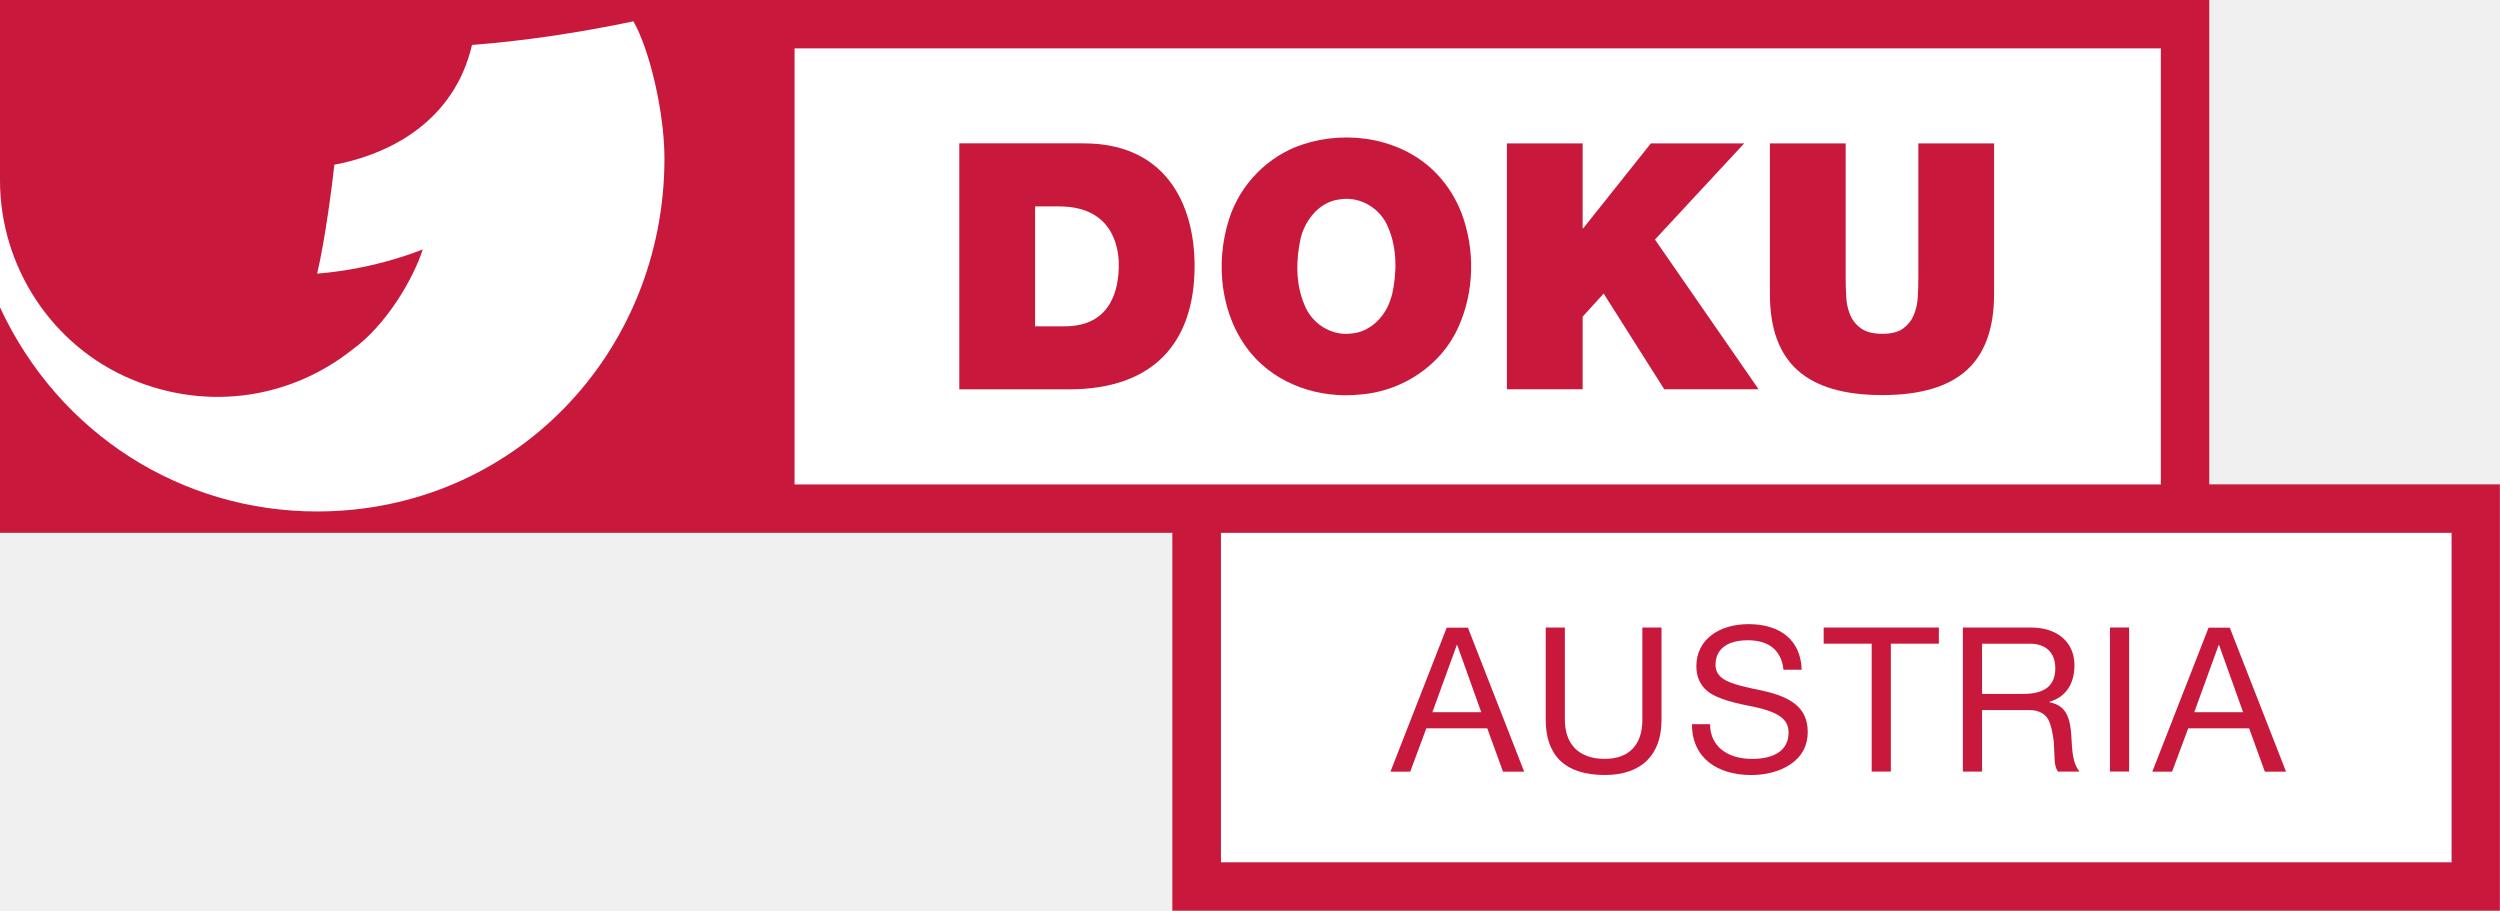
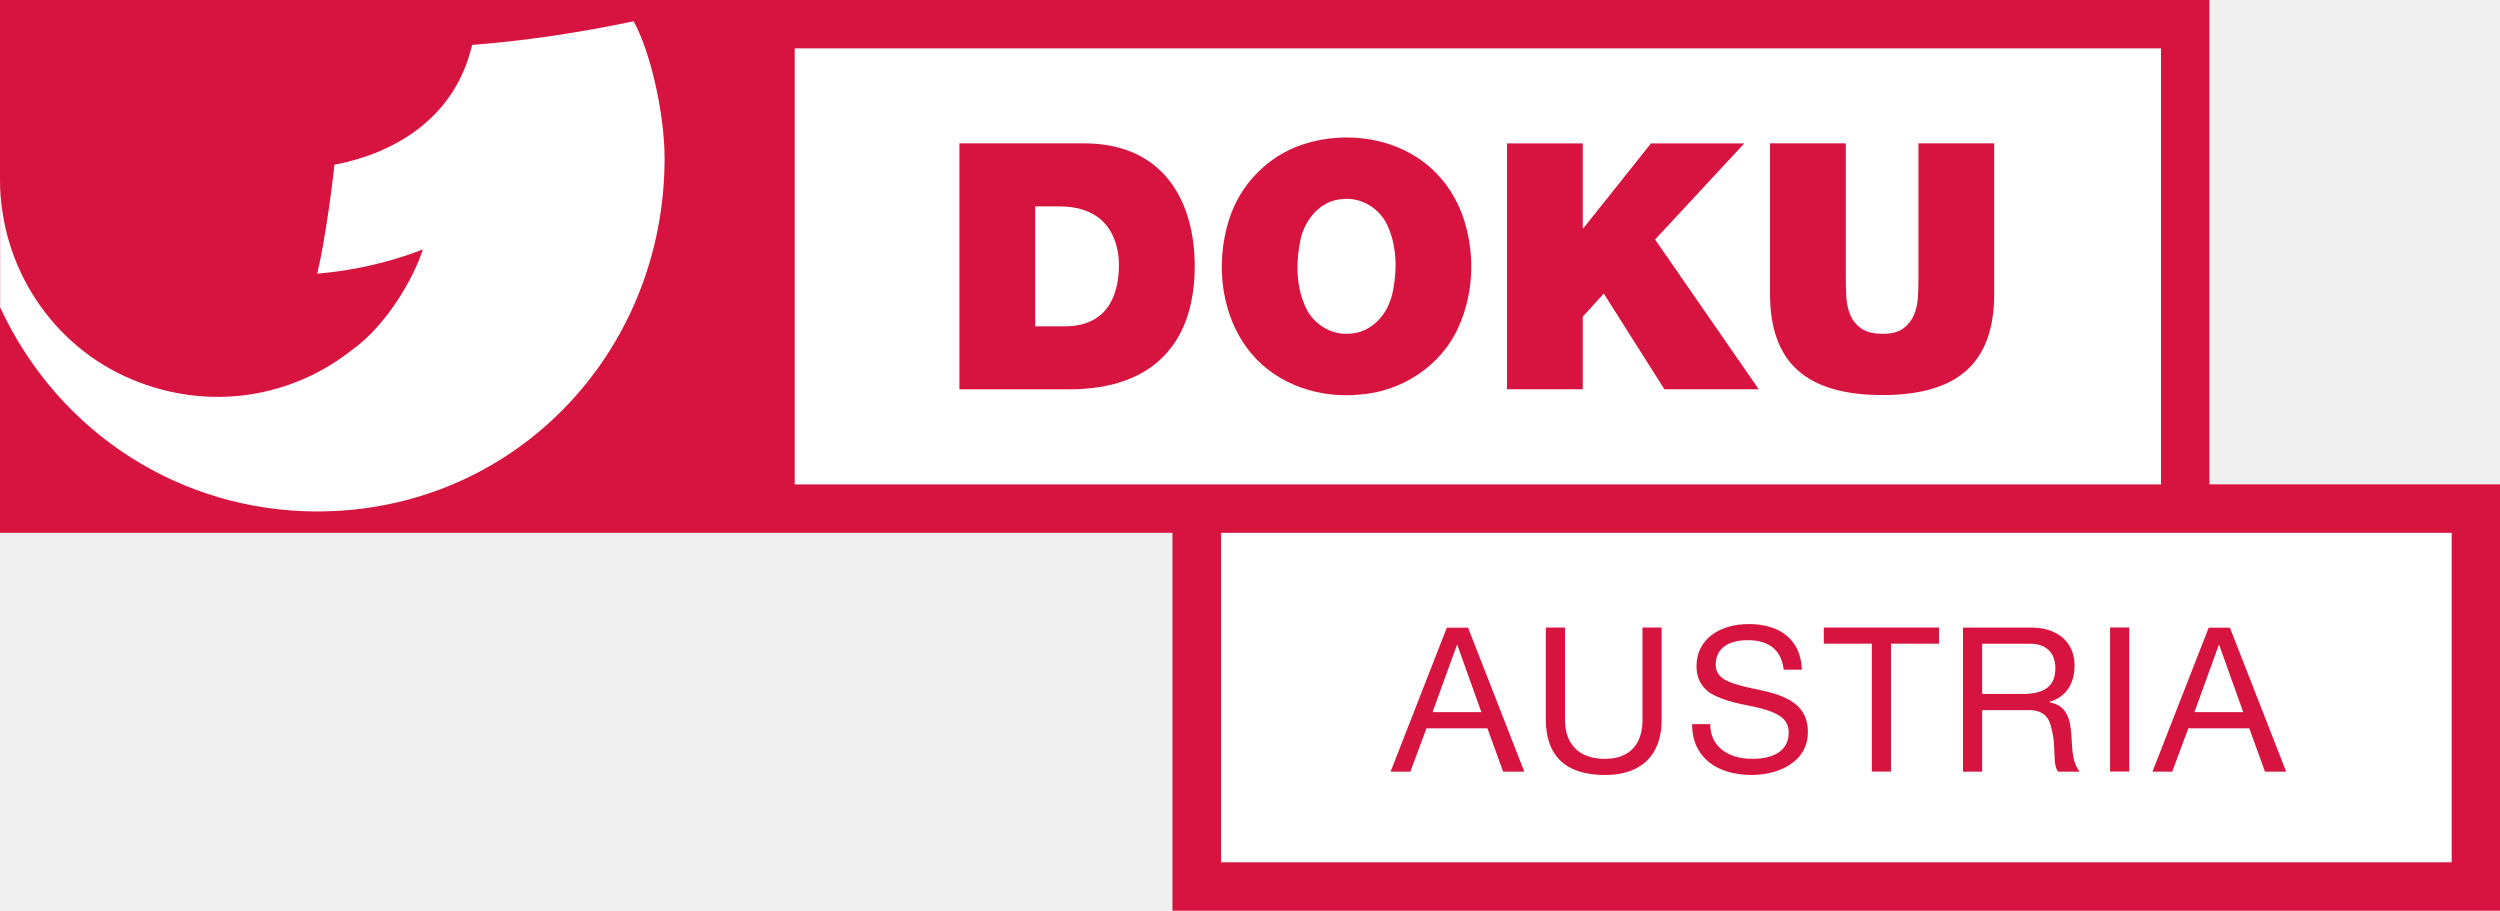
- <svg xmlns="http://www.w3.org/2000/svg" viewBox="0 0 194.65 70.92">
-   <g transform="matrix(1.3333 0 0 -1.3333 -23.969 1098.7)">
-     <path d="m146.99 795.76v28.293h-129.02v-31.122h68.468v-22.068h77.523v24.897z" fill="#c8193c" />
+ <svg xmlns="http://www.w3.org/2000/svg" width="800" height="291.47" version="1.1" viewBox="0 0 800 291.47">
+   <g transform="matrix(5.4798 0 0 -5.4798 -98.472 4515.6)">
+     <path d="m146.99 795.76v28.293h-129.02v-31.122h68.468v-22.068h77.523v24.897z" fill="#d71440" />
    <path d="m64.377 821.22h79.786v-25.464h-79.786z" fill="#fff" />
    <path d="m161.14 773.69h-71.864v19.239h71.864z" fill="#fff" />
-     <g fill="#c8193c">
+     <g fill="#d71440">
      <path d="m103.05 786.38-1.426-3.923h2.852l-1.403 3.923zm0.648 1.013 3.287-8.412h-1.237l-0.919 2.533h-3.558l-0.942-2.533h-1.155l3.287 8.412z" />
      <path d="m109.36 787.4v-5.384c0-1.367 0.754-2.286 2.333-2.286 1.461 0 2.191 0.884 2.191 2.251v5.419h1.119v-5.408c0-1.955-1.095-3.204-3.31-3.204-2.38 0-3.452 1.201-3.452 3.228v5.384z" />
-       <path d="m123.189 784.936h-1.06c-.13 1.154-.872 1.72-2.086 1.72-1.201 0-1.885-.518-1.885-1.437 0-.731.672-1.002 1.402-1.202.483-.13.955-.224 1.296-.295 1.732-.377 2.687-1.013 2.687-2.427 0-.789-.342-1.425-.978-1.861-.637-.448-1.508-.648-2.31-.648-2.014 0-3.475 1.013-3.475 2.969h1.06c0-1.32 1.049-2.027 2.451-2.027 1.355 0 2.132.542 2.132 1.532 0 .79-.554 1.237-2.368 1.579-1.202.235-1.991.518-2.403.872-.413.365-.613.836-.613 1.425 0 1.579 1.343 2.462 3.051 2.462 1.862 0 3.052-.954 3.099-2.662" />
+       <path d="m123.19 784.94h-1.06c-0.13 1.154-0.872 1.72-2.086 1.72-1.201 0-1.885-0.518-1.885-1.437 0-0.731 0.672-1.002 1.402-1.202 0.483-0.13 0.955-0.224 1.296-0.295 1.732-0.377 2.687-1.013 2.687-2.427 0-0.789-0.342-1.425-0.978-1.861-0.637-0.448-1.508-0.648-2.31-0.648-2.014 0-3.475 1.013-3.475 2.969h1.06c0-1.32 1.049-2.027 2.451-2.027 1.355 0 2.132 0.542 2.132 1.532 0 0.79-0.554 1.237-2.368 1.579-1.202 0.235-1.991 0.518-2.403 0.872-0.413 0.365-0.613 0.836-0.613 1.425 0 1.579 1.343 2.462 3.051 2.462 1.862 0 3.052-0.954 3.099-2.662" />
      <path d="m131.2 787.4v-0.943h-2.804v-7.469h-1.119v7.469h-2.804v0.943z" />
-       <path d="m136.102 783.522c1.237 0 1.897.448 1.897 1.496 0 .919-.554 1.437-1.473 1.437h-2.804v-2.933zm.507 3.876c1.449 0 2.509-.801 2.509-2.203 0-1.06-.483-1.85-1.461-2.132v-.024c.554-.118.931-.365 1.131-1.013.095-.295.142-.731.165-1.237.047-.99.165-1.426.46-1.803h-1.249c-.142.153-.189.46-.201.648l-.047 1.002c0 .105-.082.801-.259 1.248-.177.448-.577.695-1.166.695h-2.769v-3.593h-1.119v8.412z" />
+       <path d="m136.1 783.52c1.237 0 1.897 0.448 1.897 1.496 0 0.919-0.554 1.437-1.473 1.437h-2.804v-2.933zm0.507 3.876c1.449 0 2.509-0.801 2.509-2.203 0-1.06-0.483-1.85-1.461-2.132v-0.024c0.554-0.118 0.931-0.365 1.131-1.013 0.095-0.295 0.142-0.731 0.165-1.237 0.047-0.99 0.165-1.426 0.46-1.803h-1.249c-0.142 0.153-0.189 0.46-0.201 0.648l-0.047 1.002c0 0.105-0.082 0.801-0.259 1.248-0.177 0.448-0.577 0.695-1.166 0.695h-2.769v-3.593h-1.119v8.412z" />
      <path d="m142.31 778.99h-1.119v8.412h1.119z" />
      <path d="m147.54 786.38-1.425-3.923h2.851l-1.403 3.923zm0.648 1.013 3.287-8.412h-1.237l-0.919 2.533h-3.558l-0.942-2.533h-1.155l3.287 8.412z" />
      <path d="m80.152 804.99h-1.73v7.001h1.408c3.199 0 3.481-2.514 3.481-3.418 0-1.349-0.403-3.583-3.159-3.583m1.107 10.684h-7.263v-14.365h6.398c5.009 0 7.343 2.797 7.343 7.203 0 3.62-1.69 7.162-6.478 7.162" />
      <path d="m99.166 806.52c-0.336-1.028-1.23-1.899-2.348-1.958-1.146-0.119-2.256 0.62-2.666 1.684-0.523 1.224-0.501 2.635-0.214 3.915 0.286 1.103 1.138 2.143 2.335 2.248 1.178 0.177 2.358-0.57 2.779-1.671 0.521-1.225 0.5-2.635 0.213-3.915-0.029-0.102-0.061-0.203-0.099-0.302zm2.715 7.371c-1.969 2.067-5.175 2.598-7.827 1.72-2.025-0.659-3.658-2.328-4.301-4.354-0.835-2.605-0.502-5.701 1.282-7.846 1.524-1.84 4.027-2.65 6.364-2.405 2.437 0.176 4.76 1.697 5.749 3.955 0.933 2.069 0.973 4.523 0.178 6.642-0.331 0.845-0.814 1.633-1.445 2.287z" />
      <path d="m119.83 815.67h-5.45l-3.941-4.947h-0.041v4.947h-4.423v-14.358h4.423v4.242l1.227 1.348 3.54-5.59h5.509l-6.053 8.746z" />
-       <path d="m130.001 807.85c0-.363-.01-.737-.03-1.126s-.098-.743-.231-1.067c-.135-.32-.342-.585-.624-.793-.281-.208-.683-.312-1.207-.312-.536 0-.95.104-1.246.312-.295.208-.509.473-.643.793-.134.324-.212.678-.231 1.067-.021.389-.031.763-.031 1.126v7.823h-4.424v-8.808c0-1.998.54-3.479 1.619-4.445 1.079-.964 2.725-1.446 4.937-1.446s3.854.482 4.926 1.446c1.072.966 1.608 2.447 1.608 4.445v8.808h-4.423z" />
+       <path d="m130 807.85c0-0.363-0.01-0.737-0.03-1.126s-0.098-0.743-0.231-1.067c-0.135-0.32-0.342-0.585-0.624-0.793-0.281-0.208-0.683-0.312-1.207-0.312-0.536 0-0.95 0.104-1.246 0.312-0.295 0.208-0.509 0.473-0.643 0.793-0.134 0.324-0.212 0.678-0.231 1.067-0.021 0.389-0.031 0.763-0.031 1.126v7.823h-4.424v-8.808c0-1.998 0.54-3.479 1.619-4.445 1.079-0.964 2.725-1.446 4.937-1.446s3.854 0.482 4.926 1.446c1.072 0.966 1.608 2.447 1.608 4.445v8.808h-4.423z" />
    </g>
    <path d="m17.977 813.51c0-5.021 3.022-9.673 7.705-11.626 4.532-1.892 9.349-1.042 12.846 1.728 2.01 1.434 3.6 4.179 4.137 5.873 0 0-2.64-1.135-6.167-1.419 0.489 2.086 0.901 5.382 1.004 6.36 3.334 0.631 7.011 2.594 8.038 6.995 2.982 0.229 6.125 0.69 9.428 1.379 0.961-1.695 1.811-5.349 1.811-8.004 0-11.383-8.823-20.618-20.289-20.618-7.844 0-15.047 4.465-18.513 11.917z" fill="#fff" />
  </g>
</svg>
